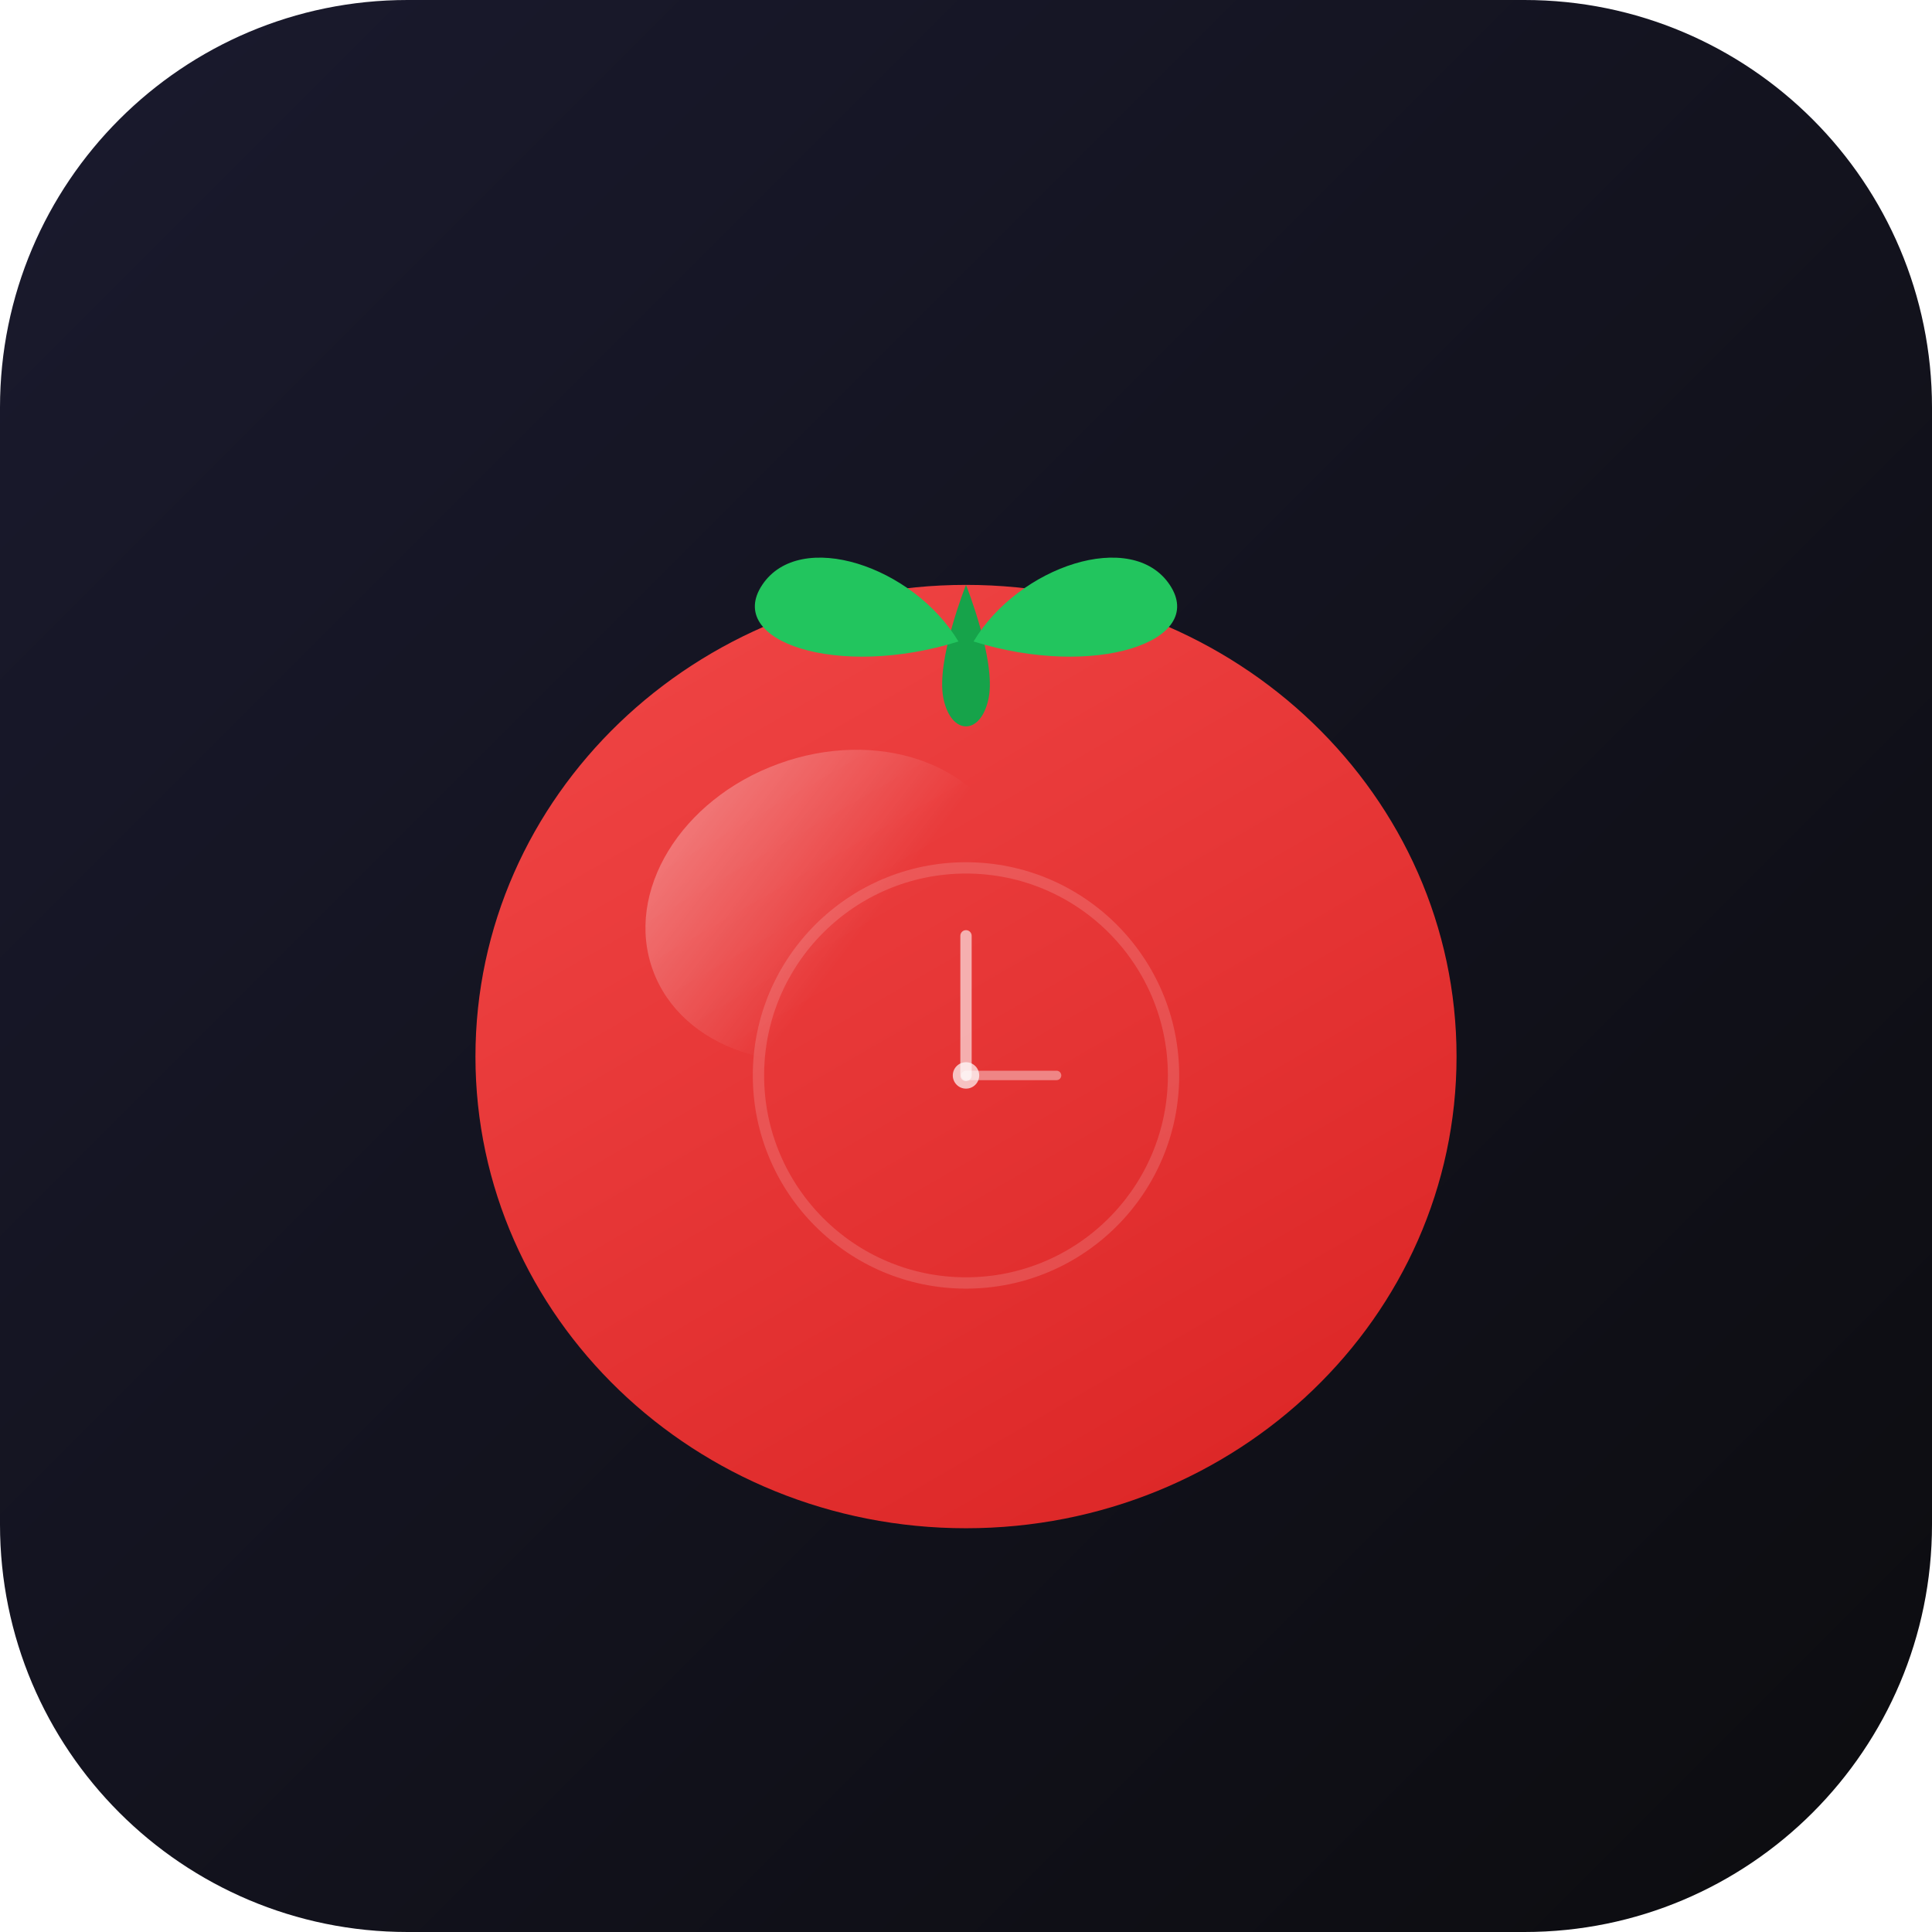
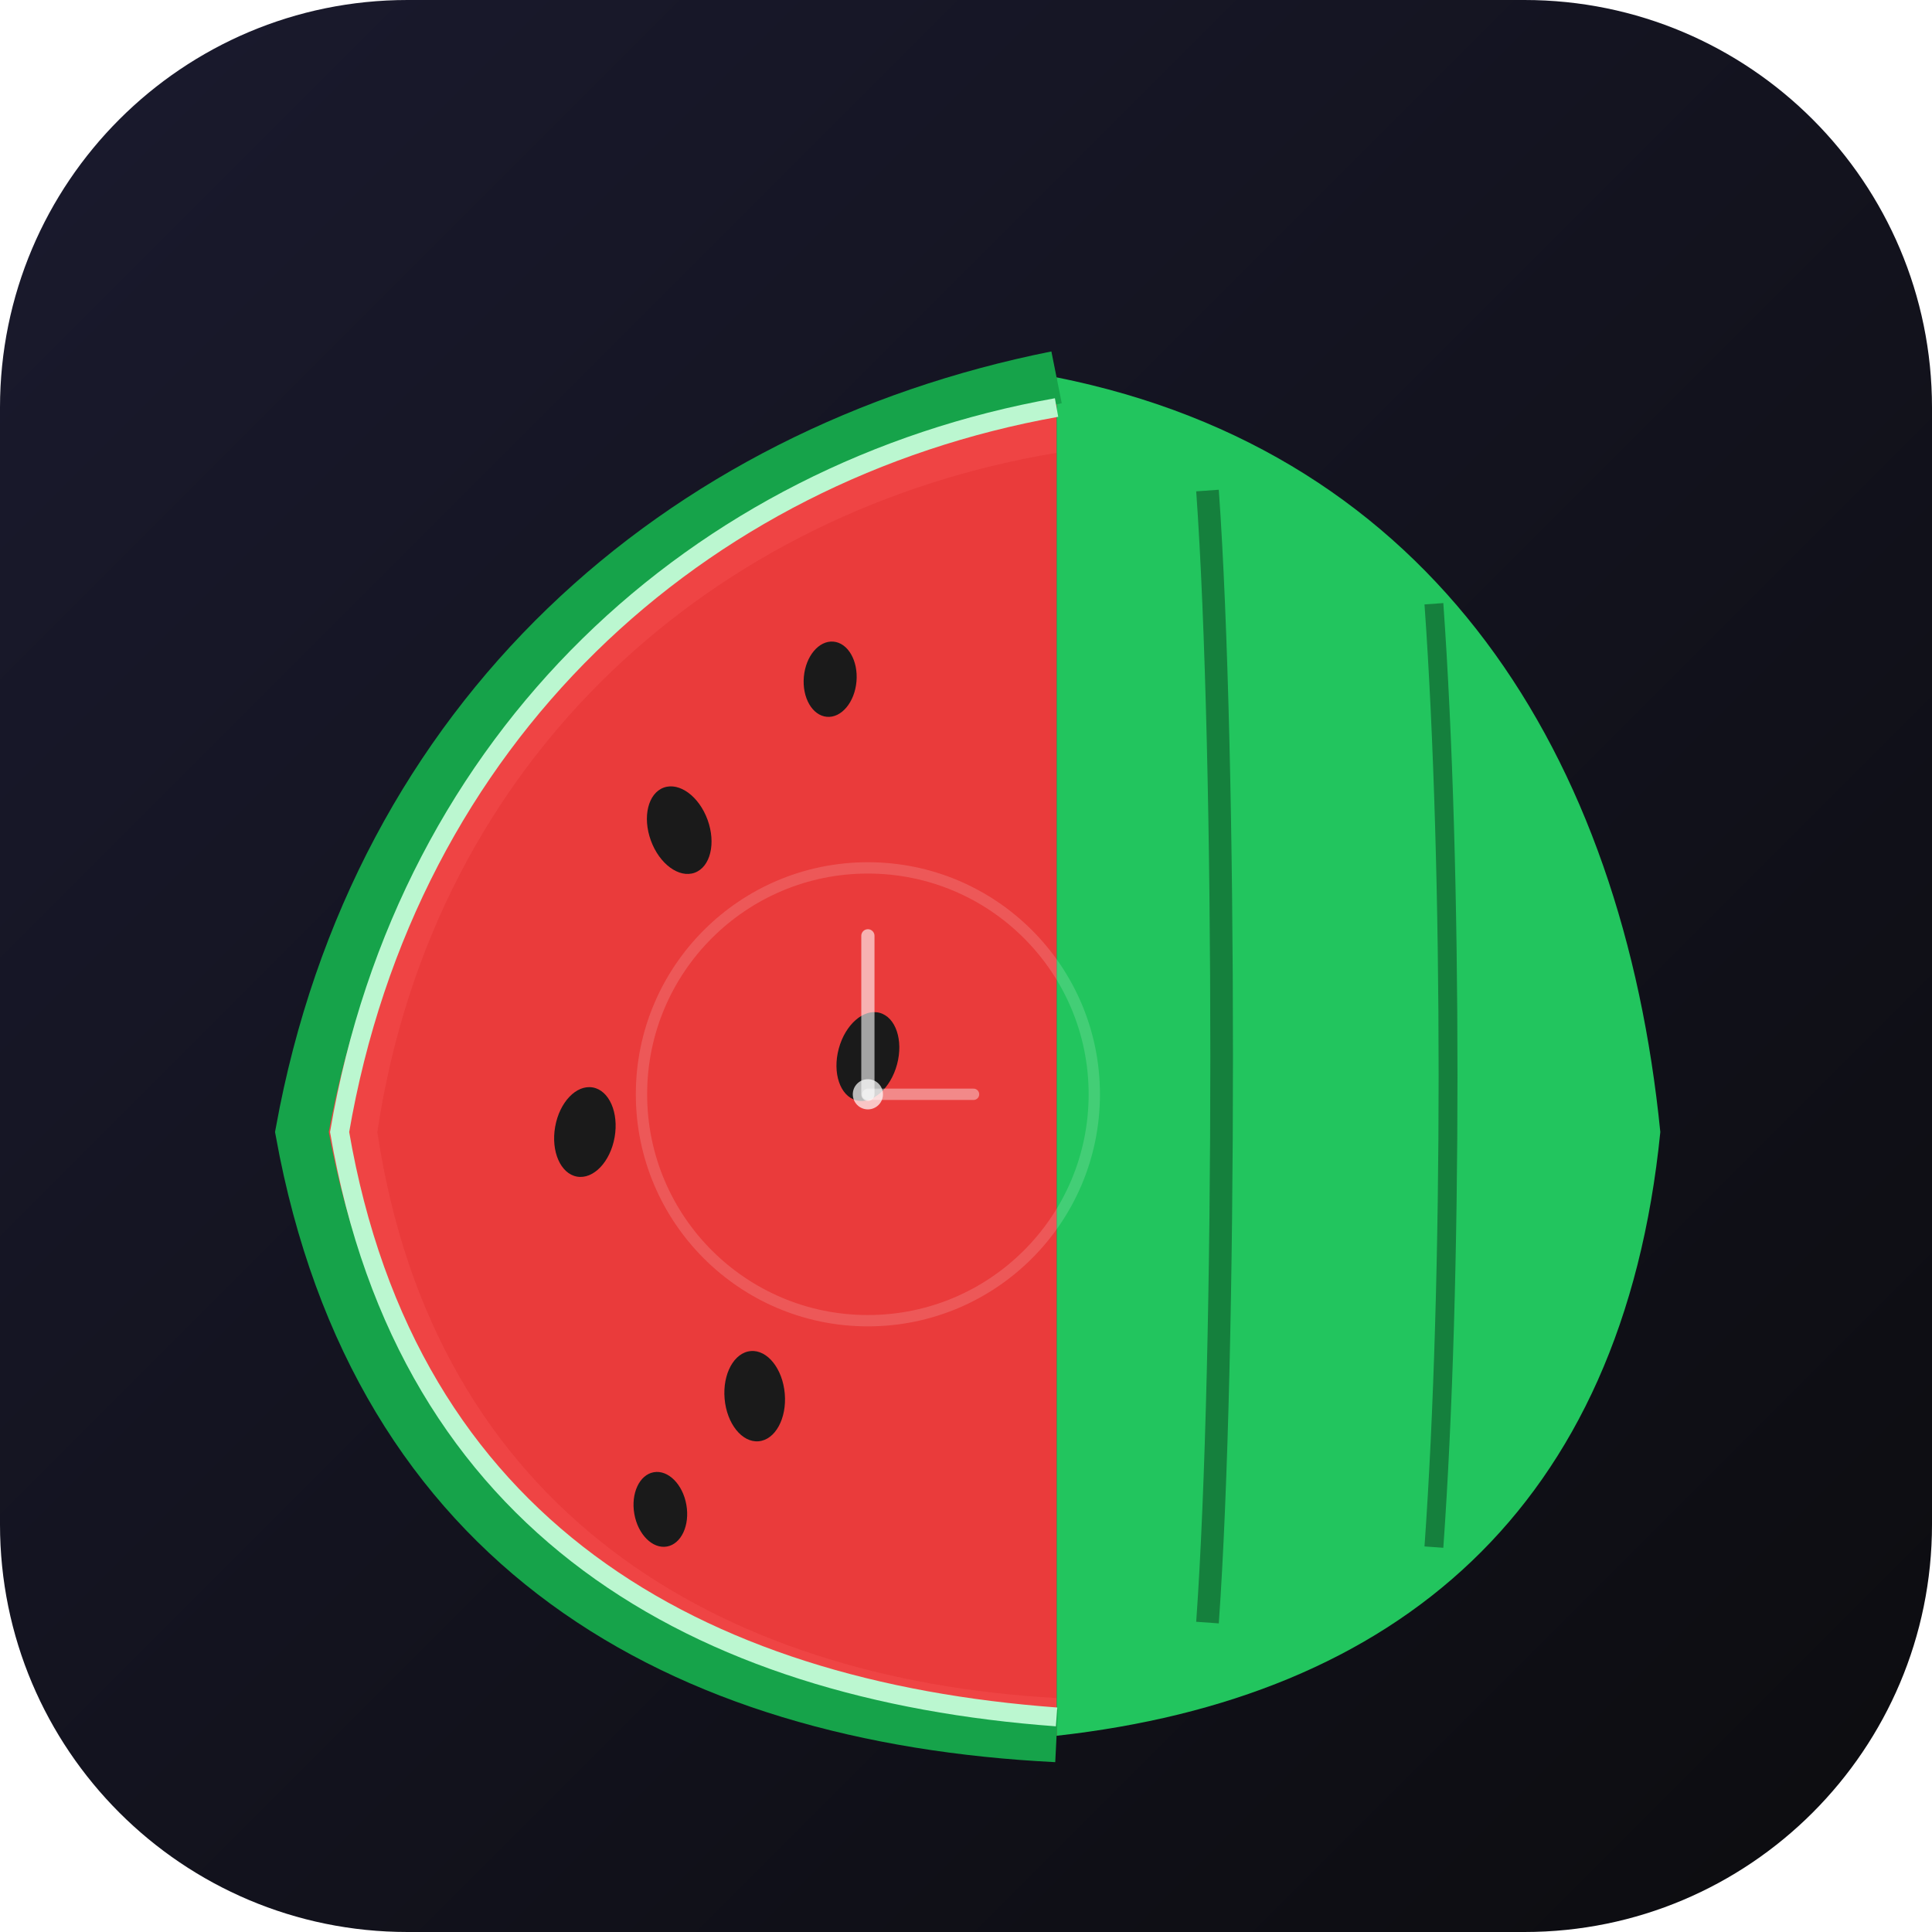
<svg xmlns="http://www.w3.org/2000/svg" viewBox="0 0 512 512">
  <defs>
    <linearGradient id="bg" x1="0" y1="0" x2="1" y2="1">
      <stop offset="0%" stop-color="#1a1a2e" />
      <stop offset="100%" stop-color="#0c0c0f" />
    </linearGradient>
-     <linearGradient id="tomato" x1="0.2" y1="0" x2="0.8" y2="1">
-       <stop offset="0%" stop-color="#ef4444" />
-       <stop offset="100%" stop-color="#dc2626" />
-     </linearGradient>
-     <linearGradient id="highlight" x1="0.3" y1="0" x2="0.7" y2="0.5">
-       <stop offset="0%" stop-color="#ffffff" stop-opacity="0.3" />
-       <stop offset="100%" stop-color="#ffffff" stop-opacity="0" />
-     </linearGradient>
  </defs>
  <rect width="512" height="512" rx="108" fill="url(#bg)" />
-   <ellipse cx="256" cy="280" rx="130" ry="125" fill="url(#tomato)" />
-   <ellipse cx="220" cy="240" rx="50" ry="40" fill="url(#highlight)" transform="rotate(-20 220 240)" />
-   <path d="M256 155 C256 155 248 175 250 185 C252 195 260 195 262 185 C264 175 256 155 256 155Z" fill="#16a34a" />
-   <path d="M258 170 C270 150 300 140 310 155 C320 170 290 180 258 170Z" fill="#22c55e" />
-   <path d="M254 170 C242 150 212 140 202 155 C192 170 222 180 254 170Z" fill="#22c55e" />
-   <circle cx="256" cy="285" r="55" fill="none" stroke="rgba(255,255,255,0.15)" stroke-width="3" />
-   <line x1="256" y1="285" x2="256" y2="248" stroke="rgba(255,255,255,0.6)" stroke-width="3" stroke-linecap="round" />
-   <line x1="256" y1="285" x2="280" y2="285" stroke="rgba(255,255,255,0.4)" stroke-width="2.5" stroke-linecap="round" />
-   <circle cx="256" cy="285" r="3.5" fill="rgba(255,255,255,0.7)" />
+   <path d="M280 100 C380 120 430 200 440 300 C430 400 370 450 280 460" fill="#22c55e" />
+   <path d="M320 130 C325 200 325 360 320 430" stroke="#15803d" stroke-width="6" fill="none" />
+   <path d="M380 160 C385 230 385 340 380 410" stroke="#15803d" stroke-width="5" fill="none" />
+   <path d="M280 100 C180 120 100 190 80 300 C100 410 180 455 280 460" fill="#ef4444" />
+   <path d="M280 120 C190 135 115 200 100 300 C115 400 190 445 280 450" fill="#dc2626" opacity="0.3" />
+   <path d="M280 100 C180 120 100 190 80 300 C100 410 180 455 280 460" stroke="#16a34a" stroke-width="14" fill="none" />
+   <path d="M280 108 C185 125 108 195 90 300 C108 405 185 448 280 455" stroke="#bbf7d0" stroke-width="5" fill="none" />
+   <ellipse cx="180" cy="220" rx="8" ry="12" fill="#1a1a1a" transform="rotate(-20 180 220)" />
+   <ellipse cx="155" cy="300" rx="8" ry="12" fill="#1a1a1a" transform="rotate(10 155 300)" />
+   <ellipse cx="200" cy="370" rx="8" ry="12" fill="#1a1a1a" transform="rotate(-5 200 370)" />
+   <ellipse cx="230" cy="280" rx="8" ry="12" fill="#1a1a1a" transform="rotate(15 230 280)" />
+   <ellipse cx="175" cy="400" rx="7" ry="10" fill="#1a1a1a" transform="rotate(-10 175 400)" />
+   <ellipse cx="220" cy="180" rx="7" ry="10" fill="#1a1a1a" transform="rotate(5 220 180)" />
+   <circle cx="230" cy="290" r="60" fill="none" stroke="rgba(255,255,255,0.15)" stroke-width="3" />
+   <line x1="230" y1="290" x2="230" y2="248" stroke="rgba(255,255,255,0.6)" stroke-width="3.5" stroke-linecap="round" />
+   <line x1="230" y1="290" x2="258" y2="290" stroke="rgba(255,255,255,0.4)" stroke-width="3" stroke-linecap="round" />
+   <circle cx="230" cy="290" r="4" fill="rgba(255,255,255,0.7)" />
</svg>
